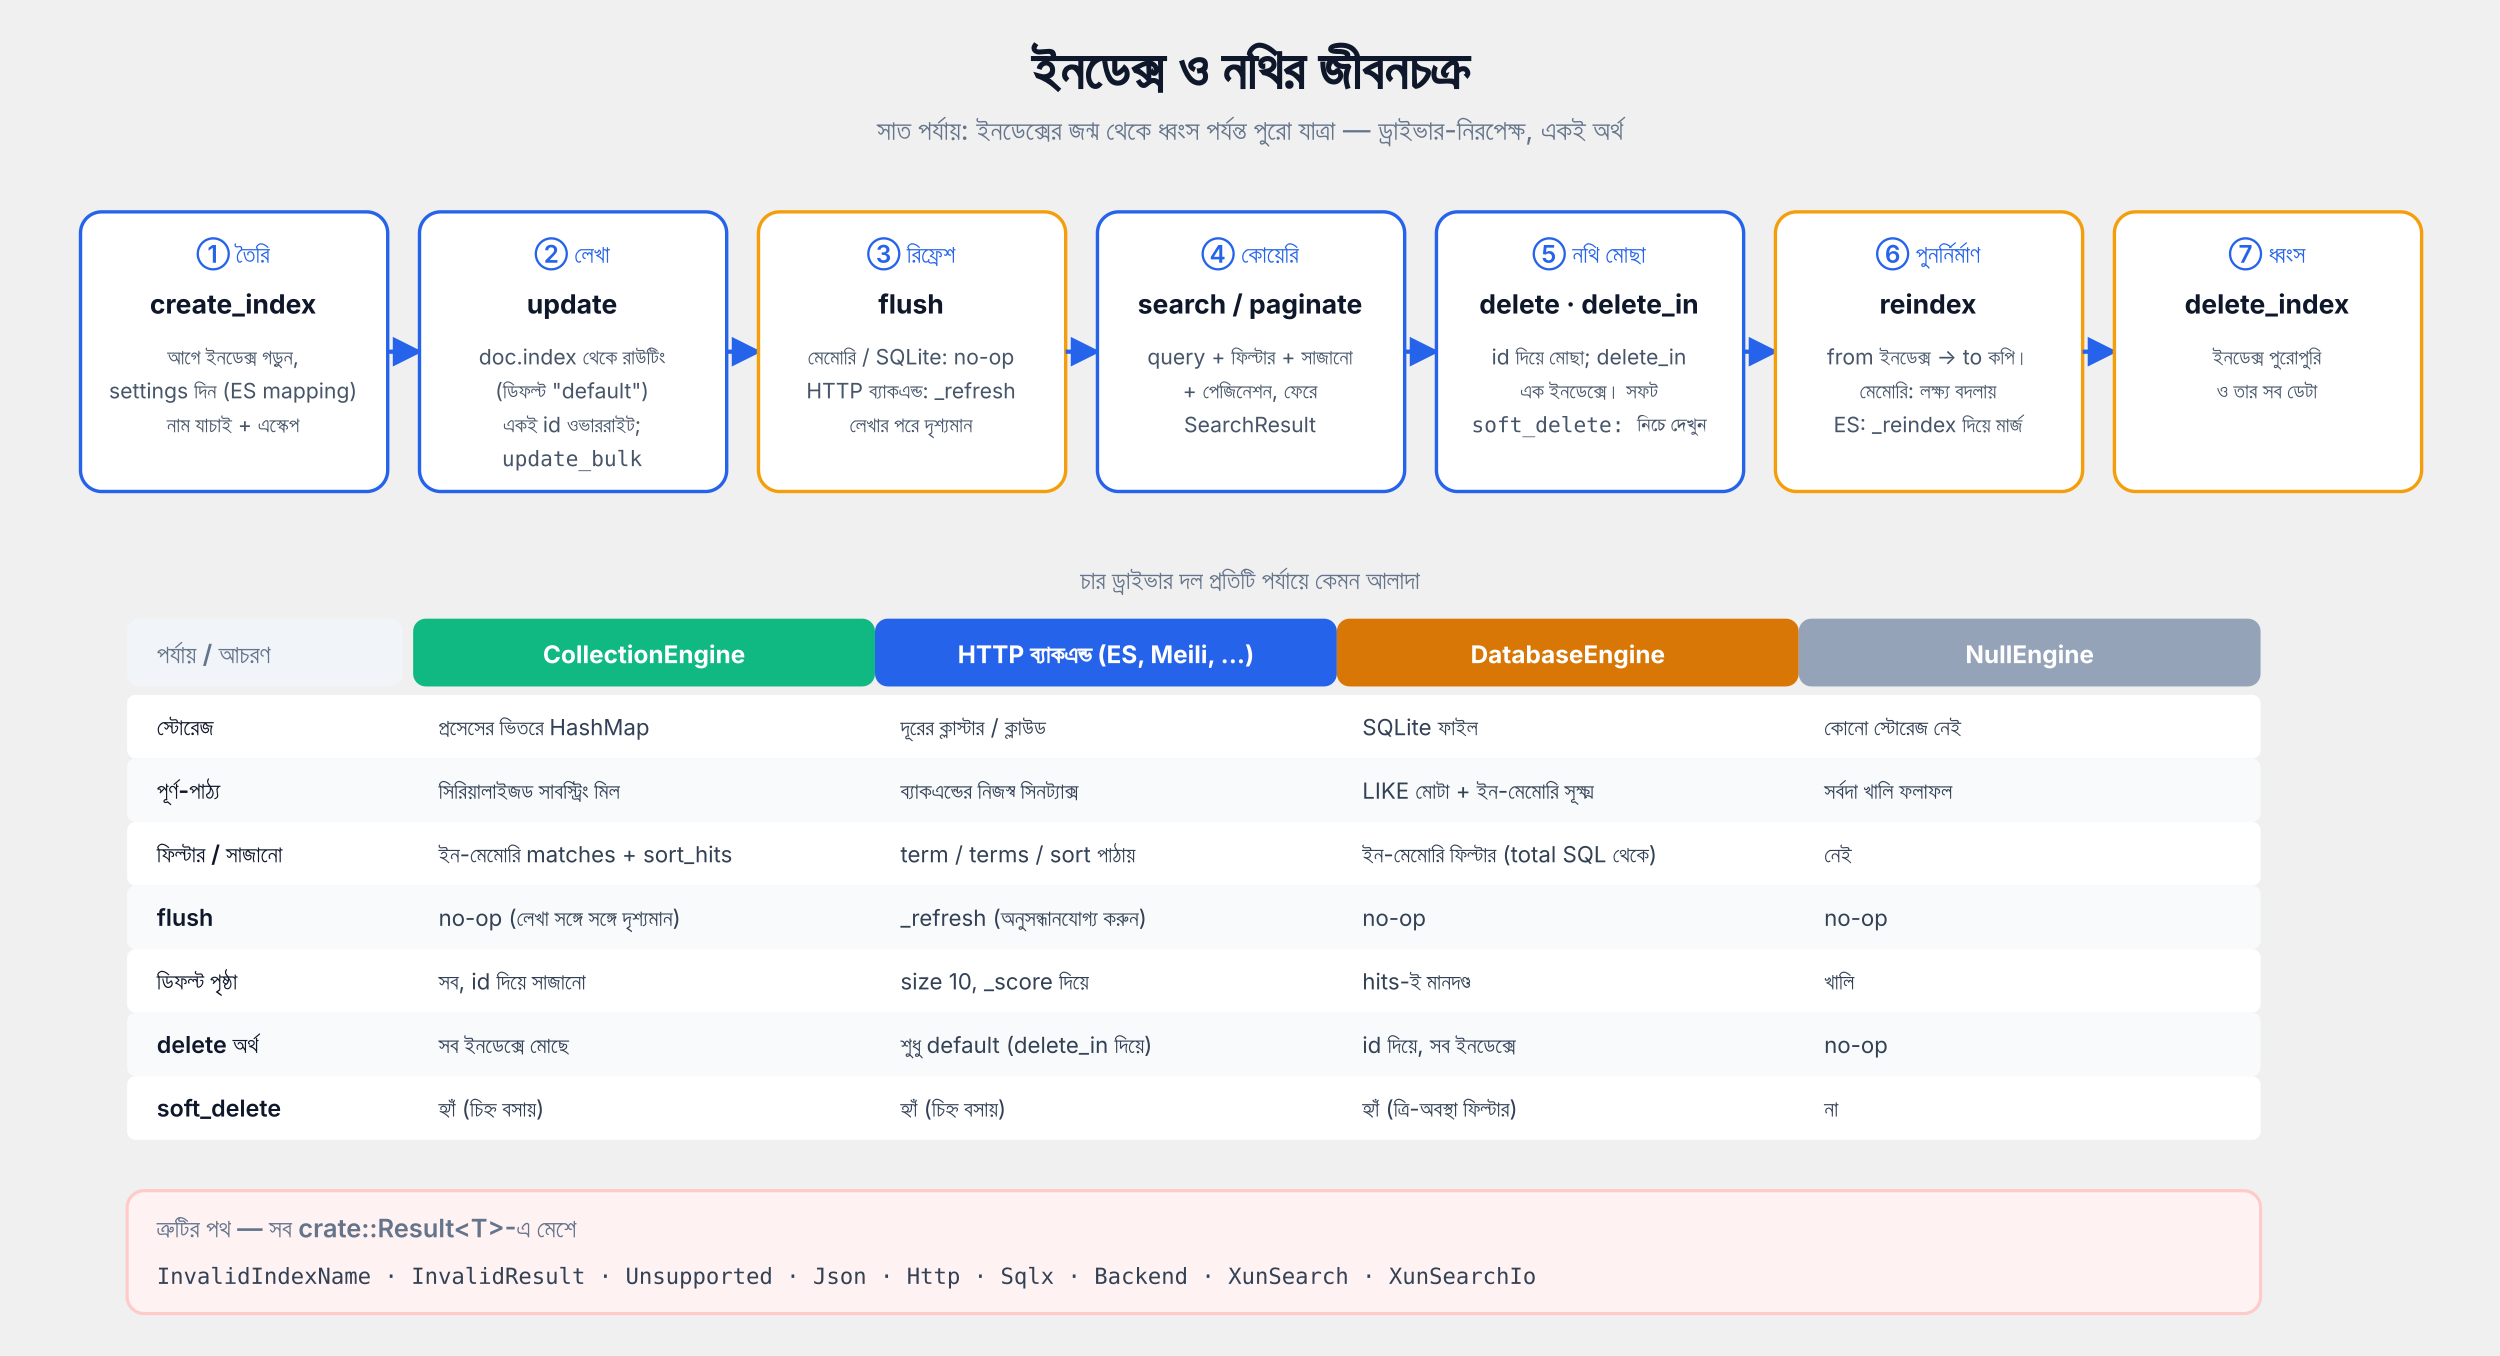
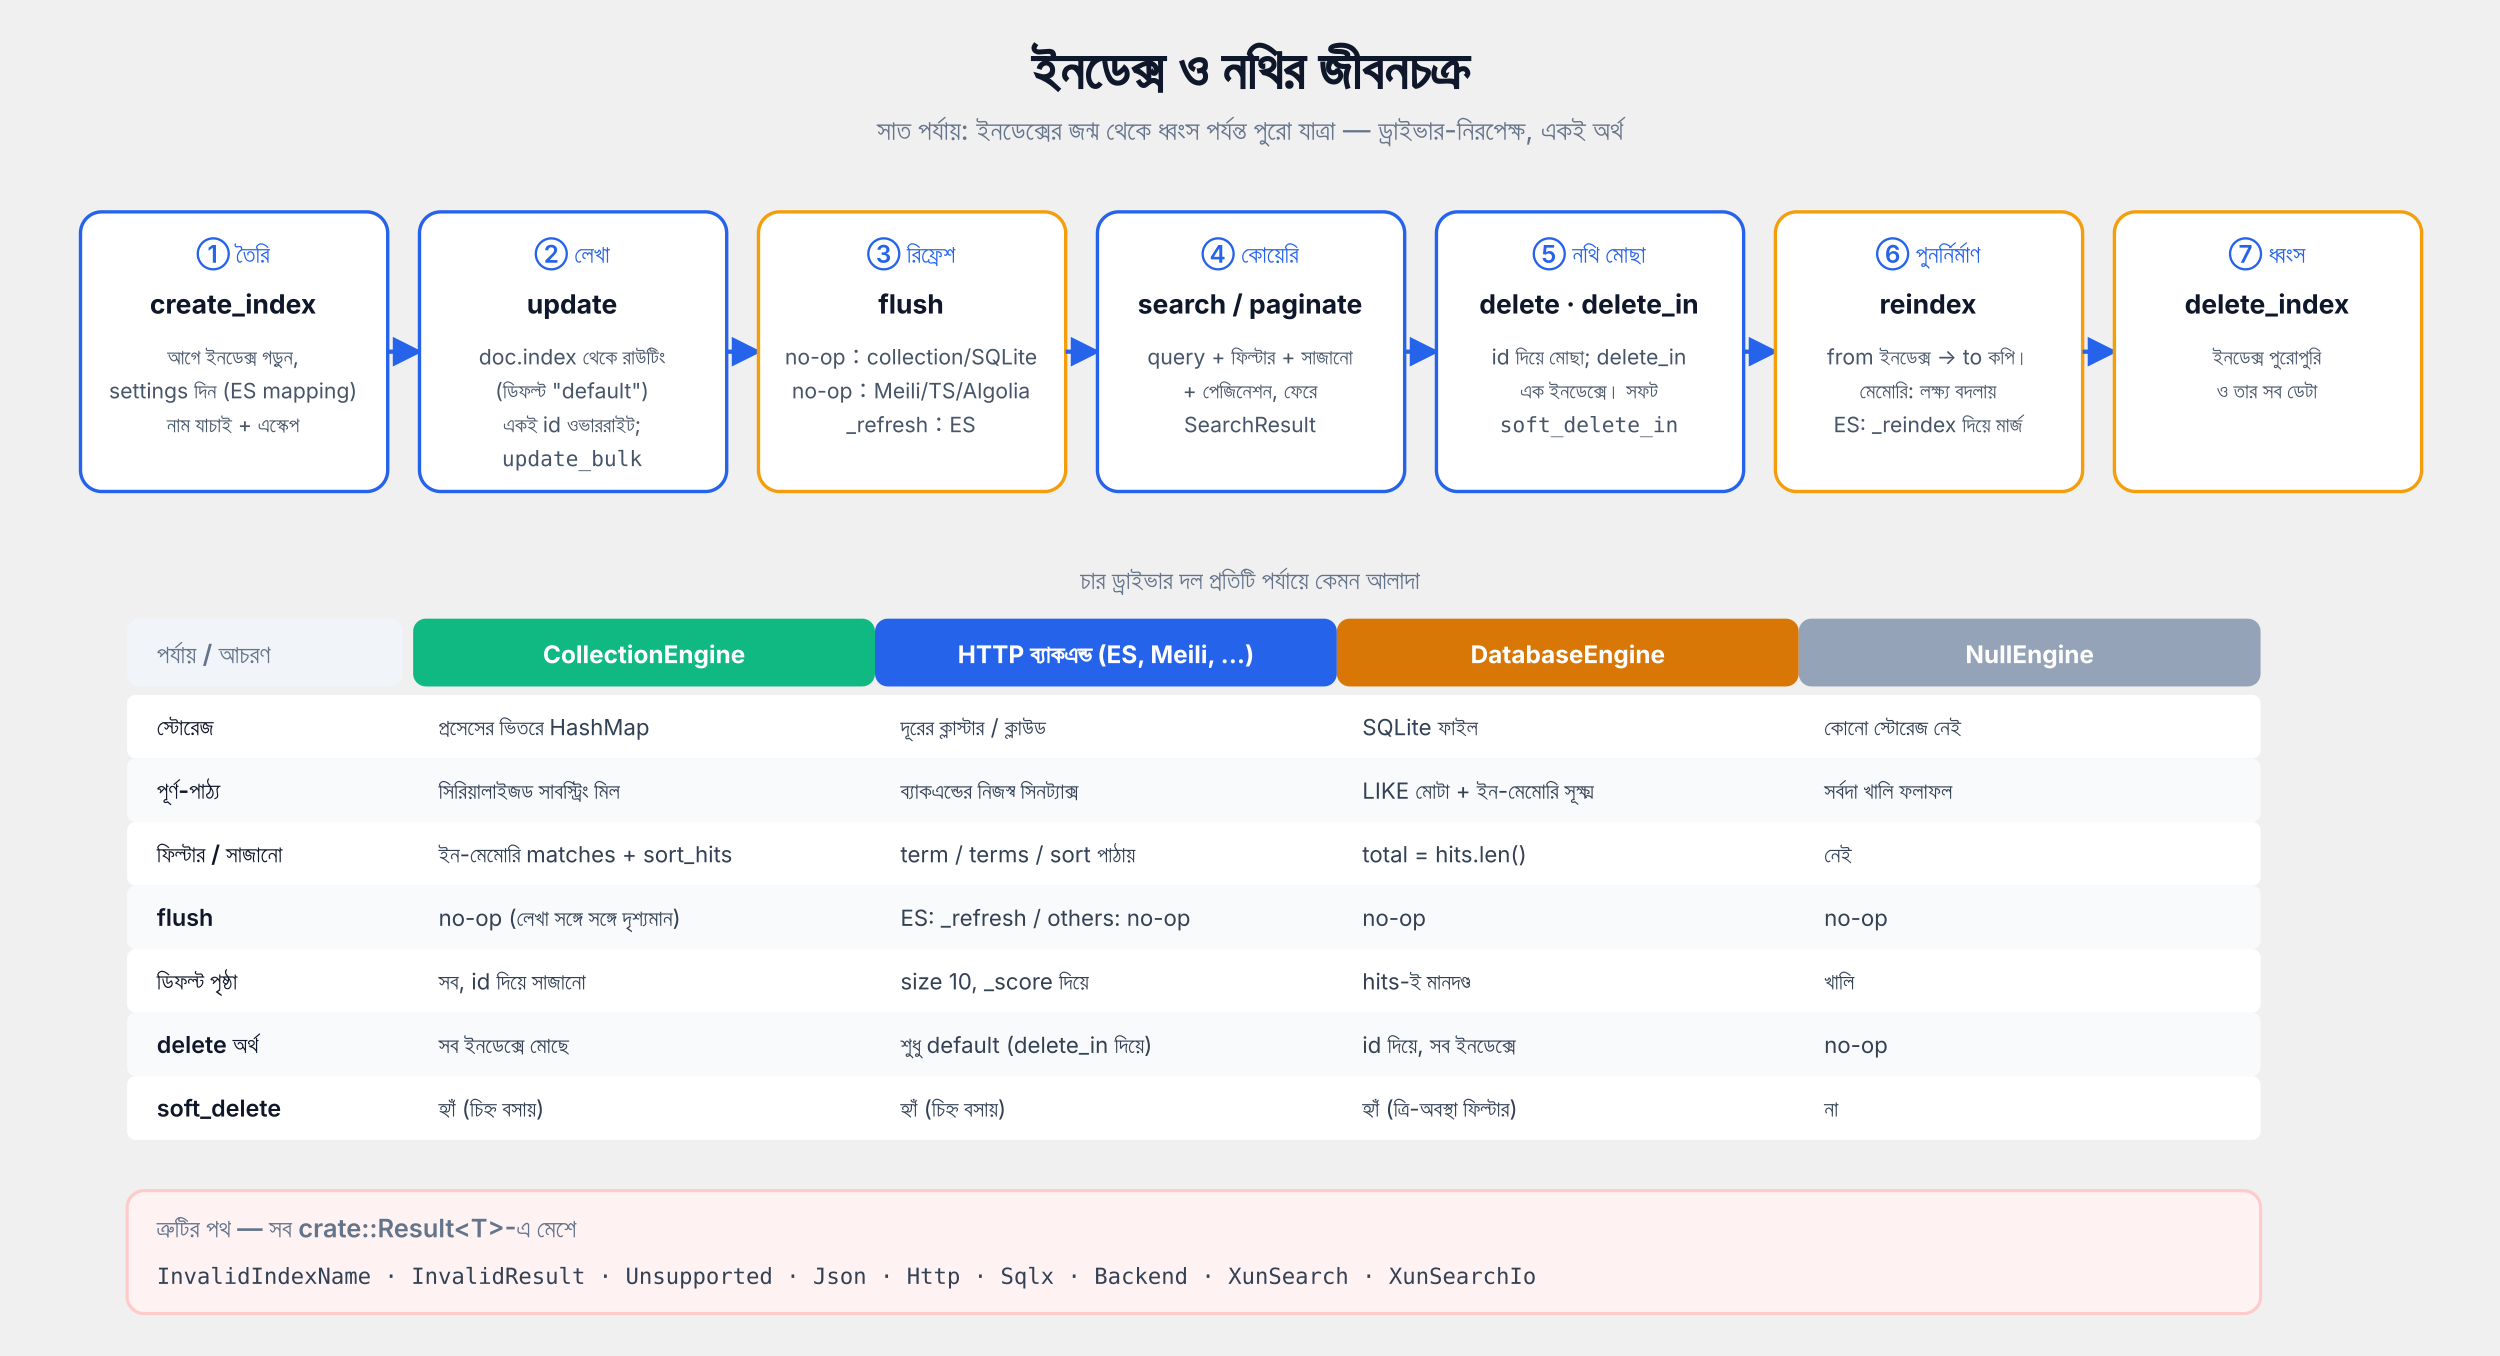
<svg xmlns="http://www.w3.org/2000/svg" viewBox="0 0 1180 640" font-family="system-ui, -apple-system, 'Segoe UI', sans-serif" role="img" aria-labelledby="lifeTitle">
  <defs>
    <marker id="arrow2" viewBox="0 0 10 10" refX="9" refY="5" markerWidth="7" markerHeight="7" orient="auto-start-reverse">
      <path d="M 0 0 L 10 5 L 0 10 z" fill="#2563eb" />
    </marker>
    <style>
      .title { font-size: 26px; font-weight: 700; fill: #0f172a; }
      .sub   { font-size: 13px; fill: #64748b; }
      .node  { fill: #ffffff; stroke: #2563eb; stroke-width: 1.6; }
      .node-alt { stroke: #f59e0b; }
      .step  { font-size: 11.5px; font-weight: 600; fill: #2563eb; }
      .name  { font-size: 12.5px; font-weight: 700; fill: #0f172a; }
      .desc  { font-size: 10px; fill: #475569; }
      .hdr   { font-size: 11.5px; font-weight: 700; fill: #ffffff; }
      .cell  { font-size: 10.5px; fill: #334155; }
      .rowlb { font-size: 11px; font-weight: 600; fill: #0f172a; }
      .lbl   { font-size: 12px; fill: #64748b; font-weight: 600; }
      .mono  { font-family: ui-monospace, SFMono-Regular, Menlo, monospace; }
    </style>
  </defs>
  <text x="590" y="42" text-anchor="middle" class="title">ইনডেক্স ও নথির জীবনচক্র</text>
  <text x="590" y="66" text-anchor="middle" class="sub">সাত পর্যায়: ইনডেক্সের জন্ম থেকে ধ্বংস পর্যন্ত পুরো যাত্রা — ড্রাইভার-নিরপেক্ষ, একই অর্থ</text>
  <rect x="38" y="100" width="145" height="132" rx="10" class="node" />
  <text x="110" y="124" text-anchor="middle" class="step">① তৈরি</text>
  <text x="110" y="148" text-anchor="middle" class="name">create_index</text>
  <text x="110" y="172" text-anchor="middle" class="desc">আগে ইনডেক্স গড়ুন,</text>
  <text x="110" y="188" text-anchor="middle" class="desc">settings দিন (ES mapping)</text>
  <text x="110" y="204" text-anchor="middle" class="desc">নাম যাচাই + এস্কেপ</text>
  <line x1="183" y1="166" x2="198" y2="166" stroke="#2563eb" stroke-width="2" marker-end="url(#arrow2)" />
  <rect x="198" y="100" width="145" height="132" rx="10" class="node" />
  <text x="270" y="124" text-anchor="middle" class="step">② লেখা</text>
  <text x="270" y="148" text-anchor="middle" class="name">update</text>
  <text x="270" y="172" text-anchor="middle" class="desc">doc.index থেকে রাউটিং</text>
  <text x="270" y="188" text-anchor="middle" class="desc">(ডিফল্ট "default")</text>
  <text x="270" y="204" text-anchor="middle" class="desc">একই id ওভাররাইট;</text>
  <text x="270" y="220" text-anchor="middle" class="desc mono">update_bulk</text>
  <line x1="343" y1="166" x2="358" y2="166" stroke="#2563eb" stroke-width="2" marker-end="url(#arrow2)" />
  <rect x="358" y="100" width="145" height="132" rx="10" class="node node-alt" />
  <text x="430" y="124" text-anchor="middle" class="step">③ রিফ্রেশ</text>
  <text x="430" y="148" text-anchor="middle" class="name">flush</text>
-   <text x="430" y="172" text-anchor="middle" class="desc">মেমোরি / SQLite: no-op</text>
-   <text x="430" y="188" text-anchor="middle" class="desc">HTTP ব্যাকএন্ড: _refresh</text>
-   <text x="430" y="204" text-anchor="middle" class="desc">লেখার পরে দৃশ্যমান</text>
+   <text x="430" y="172" text-anchor="middle" class="desc">no-op：collection/SQLite</text>
+   <text x="430" y="188" text-anchor="middle" class="desc">no-op：Meili/TS/Algolia</text>
+   <text x="430" y="204" text-anchor="middle" class="desc">_refresh：ES</text>
  <line x1="503" y1="166" x2="518" y2="166" stroke="#2563eb" stroke-width="2" marker-end="url(#arrow2)" />
  <rect x="518" y="100" width="145" height="132" rx="10" class="node" />
  <text x="590" y="124" text-anchor="middle" class="step">④ কোয়েরি</text>
  <text x="590" y="148" text-anchor="middle" class="name">search / paginate</text>
  <text x="590" y="172" text-anchor="middle" class="desc">query + ফিল্টার + সাজানো</text>
  <text x="590" y="188" text-anchor="middle" class="desc">+ পেজিনেশন, ফেরে</text>
  <text x="590" y="204" text-anchor="middle" class="desc">SearchResult</text>
  <line x1="663" y1="166" x2="678" y2="166" stroke="#2563eb" stroke-width="2" marker-end="url(#arrow2)" />
  <rect x="678" y="100" width="145" height="132" rx="10" class="node" />
  <text x="750" y="124" text-anchor="middle" class="step">⑤ নথি মোছা</text>
  <text x="750" y="148" text-anchor="middle" class="name">delete · delete_in</text>
  <text x="750" y="172" text-anchor="middle" class="desc">id দিয়ে মোছা; delete_in</text>
  <text x="750" y="188" text-anchor="middle" class="desc">এক ইনডেক্সে। সফট</text>
-   <text x="750" y="204" text-anchor="middle" class="desc mono">soft_delete: নিচে দেখুন</text>
+   <text x="750" y="204" text-anchor="middle" class="desc mono">soft_delete_in</text>
  <line x1="823" y1="166" x2="838" y2="166" stroke="#2563eb" stroke-width="2" marker-end="url(#arrow2)" />
  <rect x="838" y="100" width="145" height="132" rx="10" class="node node-alt" />
  <text x="910" y="124" text-anchor="middle" class="step">⑥ পুনর্নির্মাণ</text>
  <text x="910" y="148" text-anchor="middle" class="name">reindex</text>
  <text x="910" y="172" text-anchor="middle" class="desc">from ইনডেক্স → to কপি।</text>
  <text x="910" y="188" text-anchor="middle" class="desc">মেমোরি: লক্ষ্য বদলায়</text>
  <text x="910" y="204" text-anchor="middle" class="desc">ES: _reindex দিয়ে মার্জ</text>
  <line x1="983" y1="166" x2="998" y2="166" stroke="#2563eb" stroke-width="2" marker-end="url(#arrow2)" />
  <rect x="998" y="100" width="145" height="132" rx="10" class="node node-alt" />
  <text x="1070" y="124" text-anchor="middle" class="step">⑦ ধ্বংস</text>
  <text x="1070" y="148" text-anchor="middle" class="name">delete_index</text>
  <text x="1070" y="172" text-anchor="middle" class="desc">ইনডেক্স পুরোপুরি</text>
  <text x="1070" y="188" text-anchor="middle" class="desc">ও তার সব ডেটা</text>
  <text x="590" y="278" text-anchor="middle" class="lbl">চার ড্রাইভার দল প্রতিটি পর্যায়ে কেমন আলাদা</text>
  <rect x="60" y="292" width="130" height="32" rx="6" fill="#f1f5f9" />
  <rect x="195" y="292" width="218" height="32" rx="6" fill="#10b981" />
  <rect x="413" y="292" width="218" height="32" rx="6" fill="#2563eb" />
  <rect x="631" y="292" width="218" height="32" rx="6" fill="#d97706" />
  <rect x="849" y="292" width="218" height="32" rx="6" fill="#94a3b8" />
  <text x="74" y="313" class="lbl">পর্যায় / আচরণ</text>
  <text x="304" y="313" text-anchor="middle" class="hdr">CollectionEngine</text>
  <text x="522" y="313" text-anchor="middle" class="hdr">HTTP ব্যাকএন্ড (ES, Meili, …)</text>
  <text x="740" y="313" text-anchor="middle" class="hdr">DatabaseEngine</text>
  <text x="958" y="313" text-anchor="middle" class="hdr">NullEngine</text>
  <rect x="60" y="328" width="1007" height="30" rx="4" fill="#ffffff" />
  <text x="74" y="347" class="rowlb">স্টোরেজ</text>
  <text x="207" y="347" class="cell">প্রসেসের ভিতরে HashMap</text>
  <text x="425" y="347" class="cell">দূরের ক্লাস্টার / ক্লাউড</text>
  <text x="643" y="347" class="cell">SQLite ফাইল</text>
  <text x="861" y="347" class="cell">কোনো স্টোরেজ নেই</text>
  <rect x="60" y="358" width="1007" height="30" rx="4" fill="#f8fafc" />
  <text x="74" y="377" class="rowlb">পূর্ণ-পাঠ্য</text>
  <text x="207" y="377" class="cell">সিরিয়ালাইজড সাবস্ট্রিং মিল</text>
  <text x="425" y="377" class="cell">ব্যাকএন্ডের নিজস্ব সিনট্যাক্স</text>
  <text x="643" y="377" class="cell">LIKE মোটা + ইন-মেমোরি সূক্ষ্ম</text>
  <text x="861" y="377" class="cell">সর্বদা খালি ফলাফল</text>
  <rect x="60" y="388" width="1007" height="30" rx="4" fill="#ffffff" />
  <text x="74" y="407" class="rowlb">ফিল্টার / সাজানো</text>
  <text x="207" y="407" class="cell">ইন-মেমোরি matches + sort_hits</text>
  <text x="425" y="407" class="cell">term / terms / sort পাঠায়</text>
-   <text x="643" y="407" class="cell">ইন-মেমোরি ফিল্টার (total SQL থেকে)</text>
+   <text x="643" y="407" class="cell">total = hits.len()</text>
  <text x="861" y="407" class="cell">নেই</text>
  <rect x="60" y="418" width="1007" height="30" rx="4" fill="#f8fafc" />
  <text x="74" y="437" class="rowlb">flush</text>
  <text x="207" y="437" class="cell">no-op (লেখা সঙ্গে সঙ্গে দৃশ্যমান)</text>
-   <text x="425" y="437" class="cell">_refresh (অনুসন্ধানযোগ্য করুন)</text>
+   <text x="425" y="437" class="cell">ES: _refresh / others: no-op</text>
  <text x="643" y="437" class="cell">no-op</text>
  <text x="861" y="437" class="cell">no-op</text>
  <rect x="60" y="448" width="1007" height="30" rx="4" fill="#ffffff" />
  <text x="74" y="467" class="rowlb">ডিফল্ট পৃষ্ঠা</text>
  <text x="207" y="467" class="cell">সব, id দিয়ে সাজানো</text>
  <text x="425" y="467" class="cell">size 10, _score দিয়ে</text>
  <text x="643" y="467" class="cell">hits-ই মানদণ্ড</text>
  <text x="861" y="467" class="cell">খালি</text>
  <rect x="60" y="478" width="1007" height="30" rx="4" fill="#f8fafc" />
  <text x="74" y="497" class="rowlb">delete অর্থ</text>
  <text x="207" y="497" class="cell">সব ইনডেক্সে মোছে</text>
  <text x="425" y="497" class="cell">শুধু default (delete_in দিয়ে)</text>
  <text x="643" y="497" class="cell">id দিয়ে, সব ইনডেক্সে</text>
  <text x="861" y="497" class="cell">no-op</text>
  <rect x="60" y="508" width="1007" height="30" rx="4" fill="#ffffff" />
  <text x="74" y="527" class="rowlb">soft_delete</text>
  <text x="207" y="527" class="cell">হ্যাঁ (চিহ্ন বসায়)</text>
  <text x="425" y="527" class="cell">হ্যাঁ (চিহ্ন বসায়)</text>
  <text x="643" y="527" class="cell">হ্যাঁ (ত্রি-অবস্থা ফিল্টার)</text>
  <text x="861" y="527" class="cell">না</text>
  <rect x="60" y="562" width="1007" height="58" rx="8" fill="#fef2f2" stroke="#fecaca" stroke-width="1.5" />
  <text x="74" y="584" class="lbl">ত্রুটির পথ — সব crate::Result&lt;T&gt;-এ মেশে</text>
  <text x="74" y="606" class="cell mono">InvalidIndexName · InvalidResult · Unsupported · Json · Http · Sqlx · Backend · XunSearch · XunSearchIo</text>
</svg>
